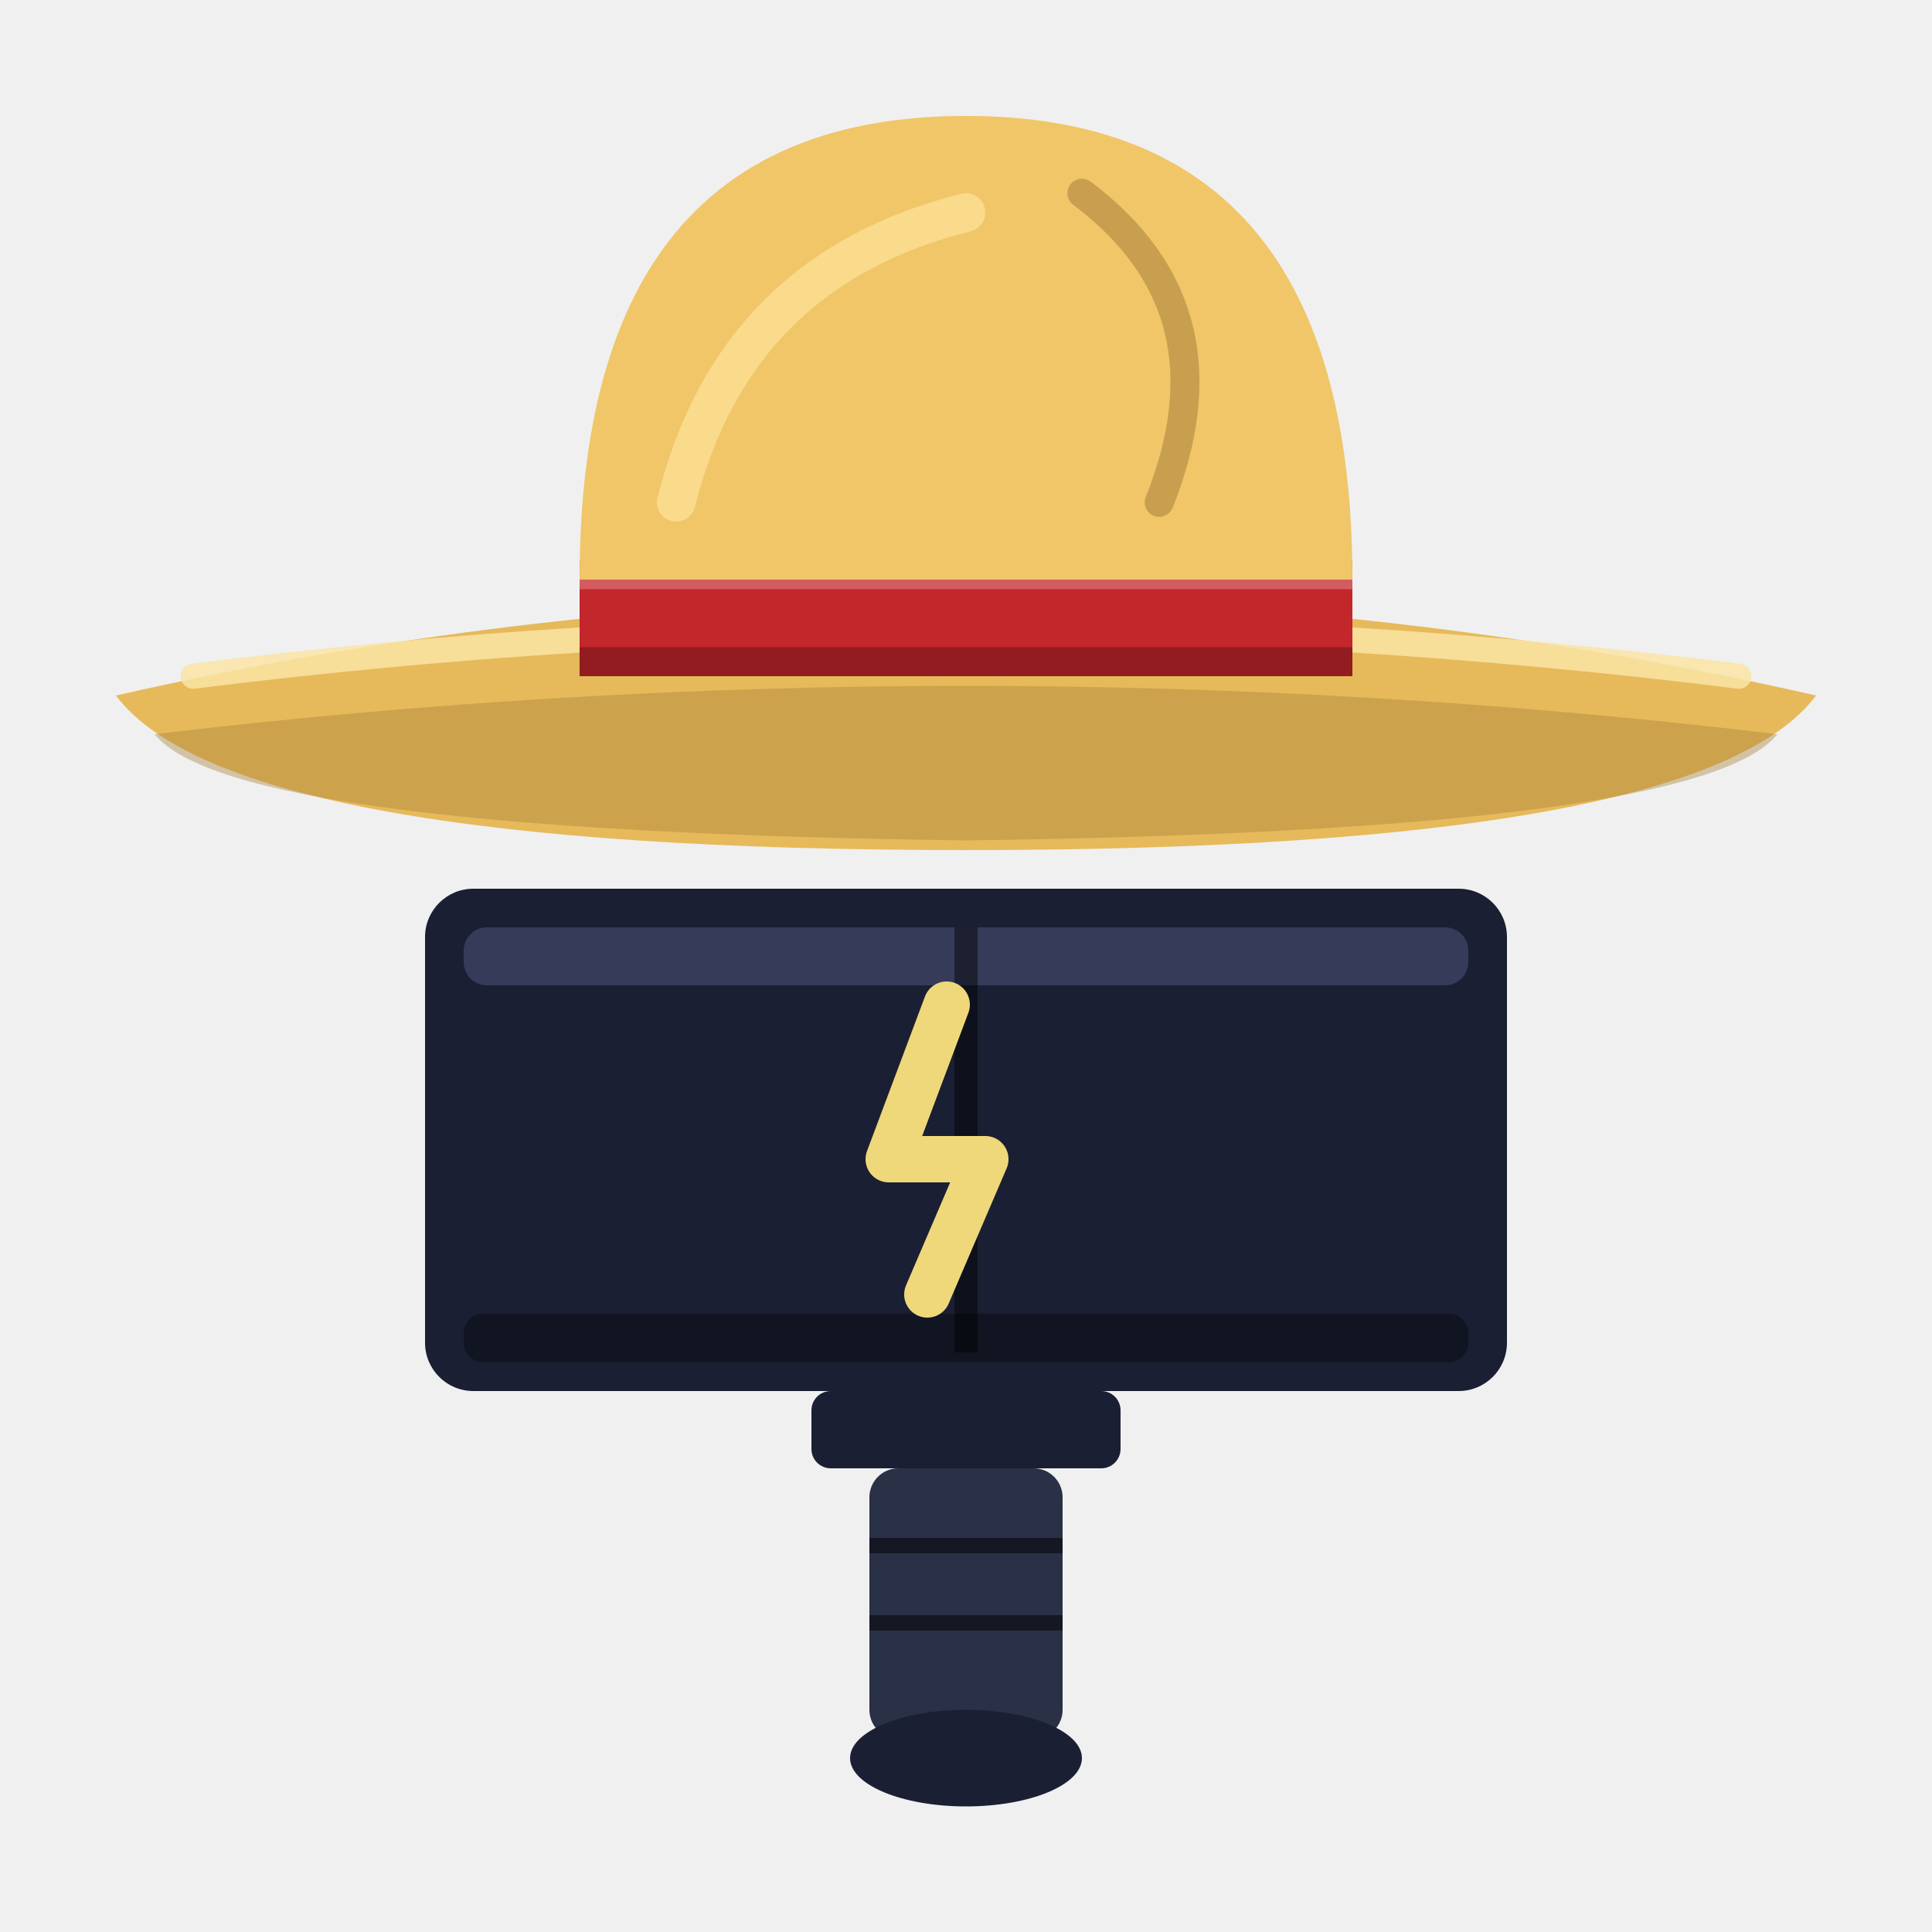
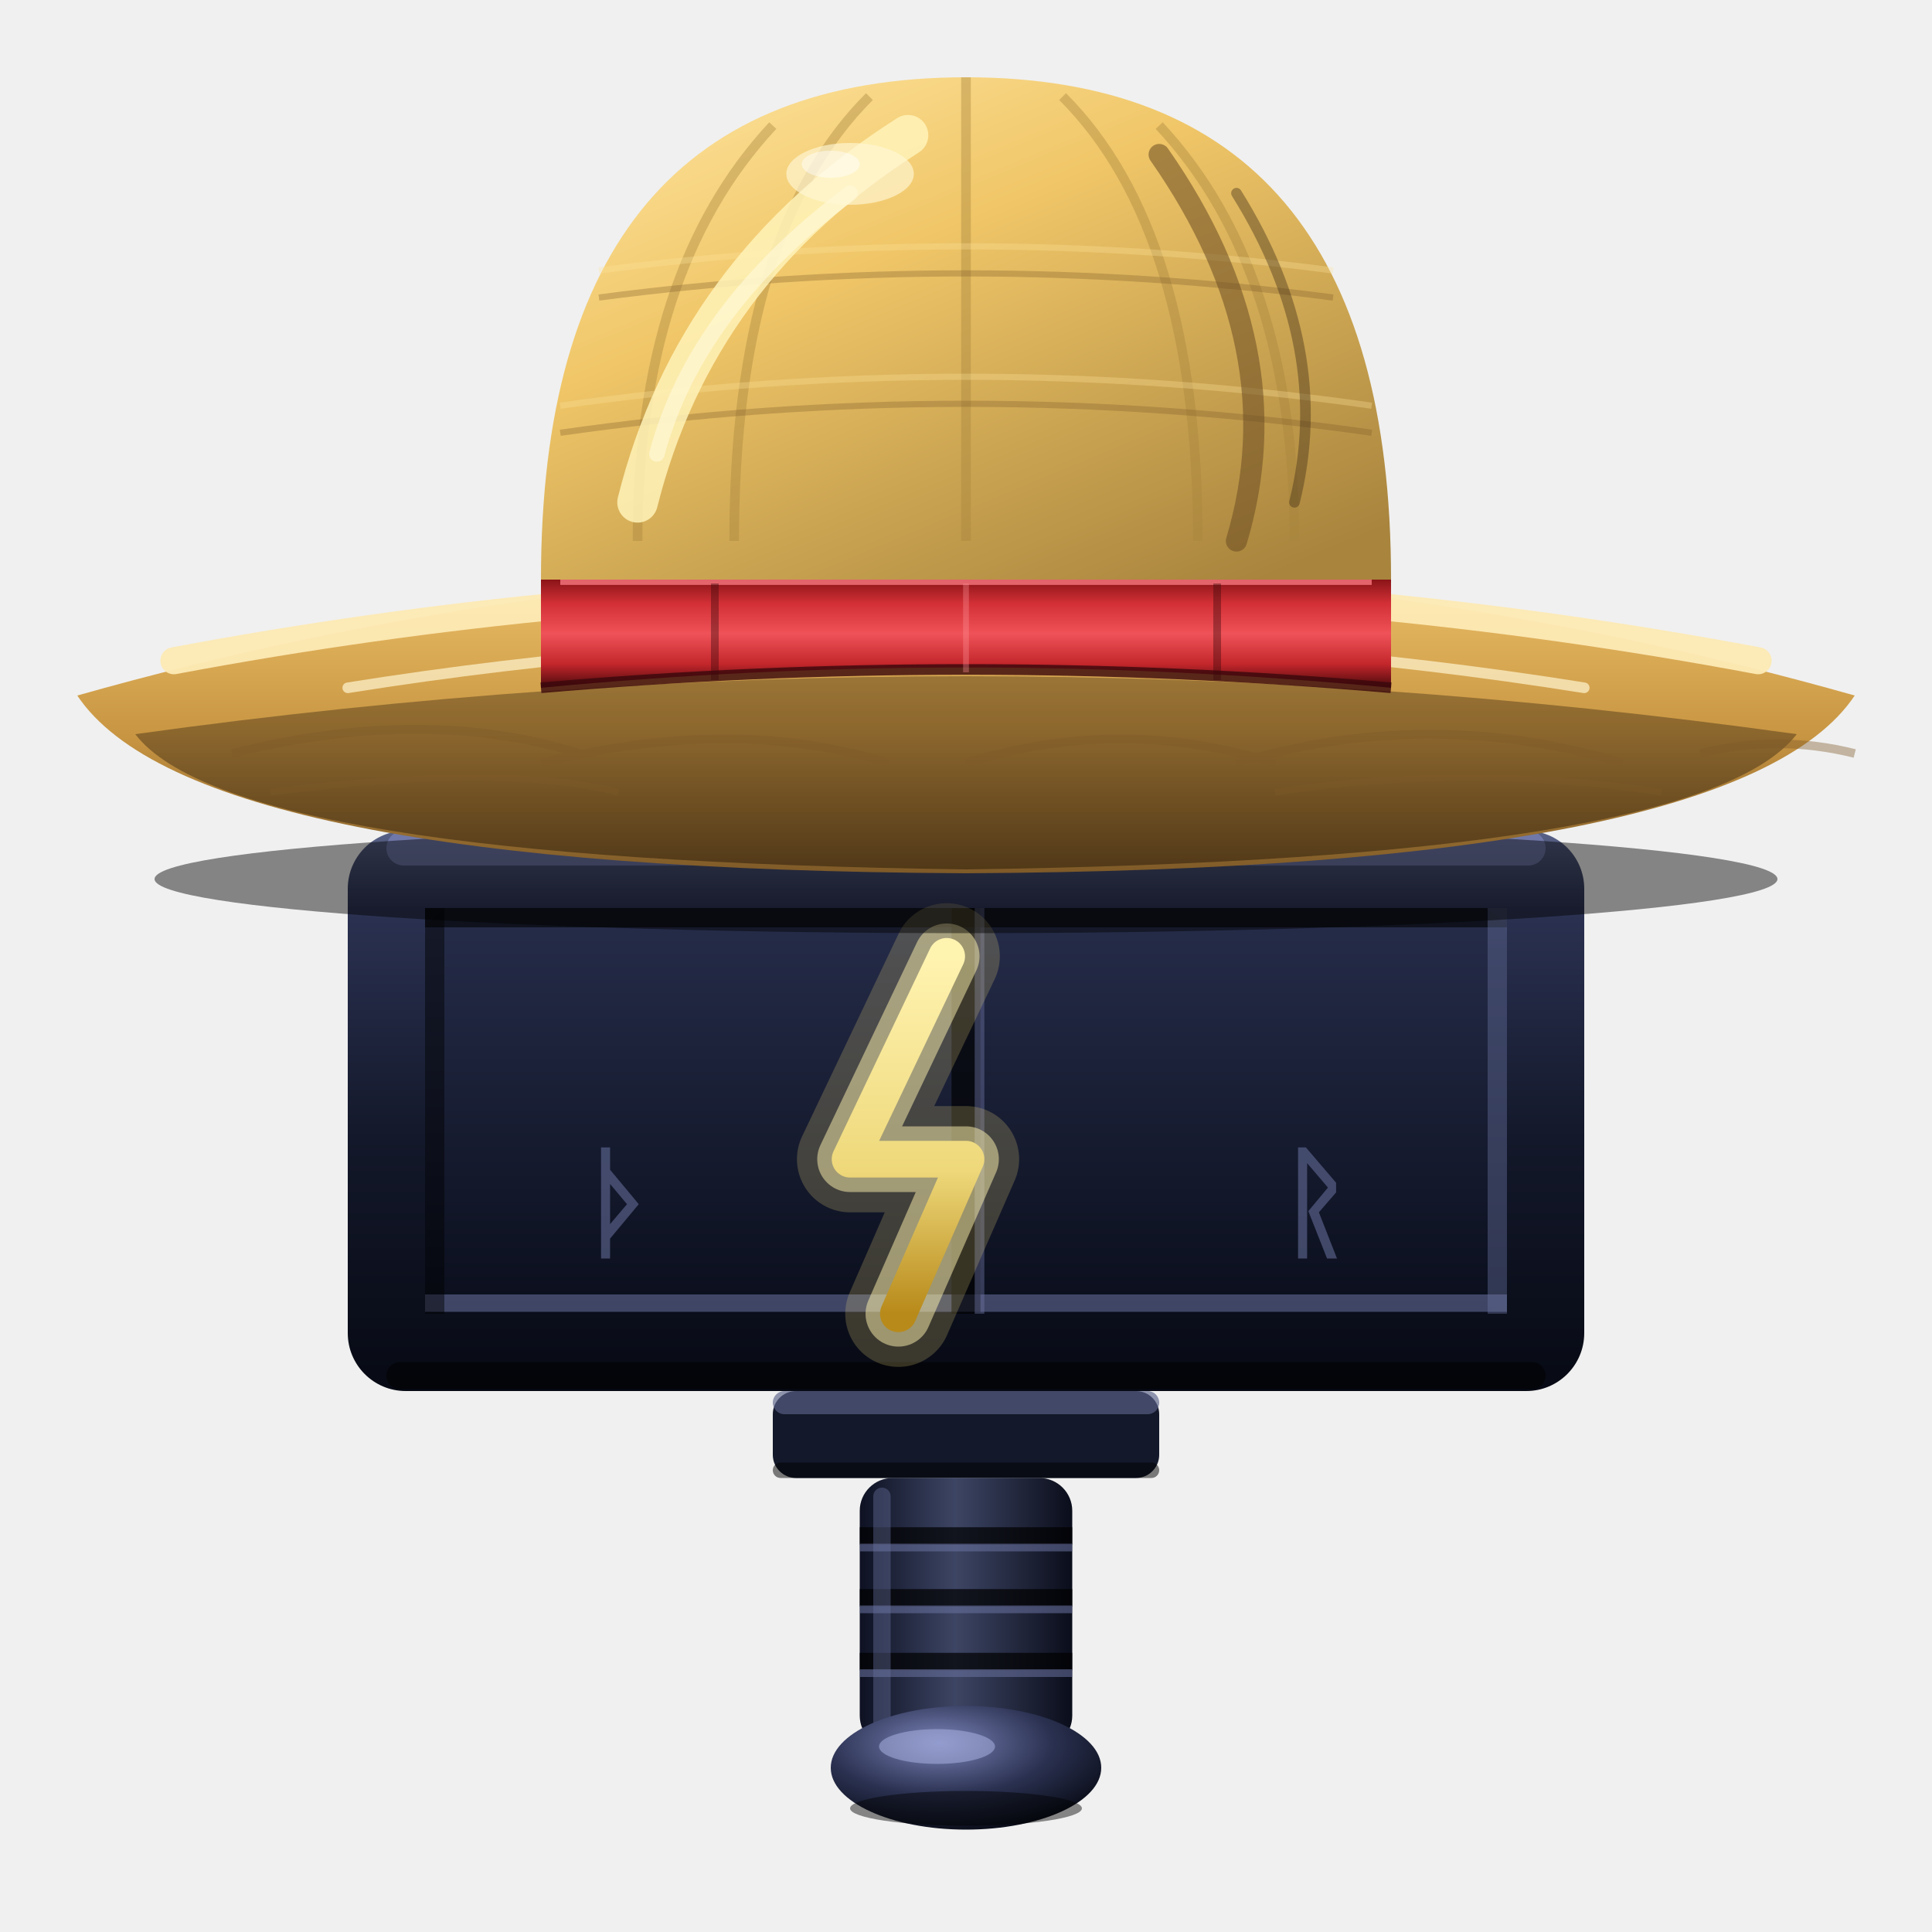
<svg xmlns="http://www.w3.org/2000/svg" viewBox="0 0 100 100" role="img" aria-label="Mjolnir hammer beneath Luffy's straw hat">
-   <rect x="22" y="46" width="56" height="26" rx="2.5" fill="#1a1f33" />
-   <rect x="24" y="48" width="52" height="3" rx="1.2" fill="#4a5278" opacity="0.55" />
-   <rect x="24" y="68" width="52" height="2.5" rx="1" fill="#000" opacity="0.35" />
-   <line x1="50" y1="48" x2="50" y2="70" stroke="#000" stroke-width="1.2" opacity="0.45" />
-   <path d="M 49 52 L 46 60 L 51 60 L 48 67" stroke="#eed87a" stroke-width="2.4" stroke-linecap="round" stroke-linejoin="round" fill="none" />
-   <rect x="42" y="72" width="16" height="4" rx="1" fill="#1a1f33" />
-   <rect x="45" y="76" width="10" height="14" rx="1.5" fill="#2a3046" />
-   <line x1="45" y1="80" x2="55" y2="80" stroke="#000" stroke-width="0.8" opacity="0.5" />
-   <line x1="45" y1="84" x2="55" y2="84" stroke="#000" stroke-width="0.8" opacity="0.5" />
-   <ellipse cx="50" cy="91" rx="6" ry="2.5" fill="#1a1f33" />
-   <path d="M 6 36 Q 50 26 94 36 Q 88 44 50 44 Q 12 44 6 36 Z" fill="#e6b95a" />
-   <path d="M 8 38 Q 50 33 92 38 Q 88 43 50 43.5 Q 12 43 8 38 Z" fill="#a5803a" opacity="0.4" />
-   <path d="M 10 35 Q 50 30 90 35" stroke="#fae4a5" stroke-width="1.3" stroke-linecap="round" fill="none" opacity="0.85" />
-   <rect x="30" y="29" width="40" height="6" fill="#c3262b" />
-   <rect x="30" y="29" width="40" height="1.5" fill="#fff" opacity="0.25" />
-   <rect x="30" y="33.5" width="40" height="1.5" fill="#000" opacity="0.25" />
-   <path d="M 30 30 Q 30 6 50 6 Q 70 6 70 30 Z" fill="#f0c668" />
-   <path d="M 35 26 Q 38 14 50 11" stroke="#fcdf94" stroke-width="2" stroke-linecap="round" fill="none" opacity="0.8" />
-   <path d="M 60 26 Q 64 16 56 10" stroke="#a5803a" stroke-width="1.5" stroke-linecap="round" fill="none" opacity="0.55" />
+   <defs>
+     <linearGradient id="strawCrown" x1="0.15" y1="0" x2="0.85" y2="1">
+       <stop offset="0%" stop-color="#fde29a" />
+       <stop offset="35%" stop-color="#f0c668" />
+       <stop offset="100%" stop-color="#a8843d" />
+     </linearGradient>
+     <linearGradient id="strawBrim" x1="0" y1="0" x2="0" y2="1">
+       <stop offset="0%" stop-color="#ecc068" />
+       <stop offset="55%" stop-color="#c89542" />
+       <stop offset="100%" stop-color="#7e5a28" />
+     </linearGradient>
+     <linearGradient id="strawBrimUnder" x1="0" y1="0" x2="0" y2="1">
+       <stop offset="0%" stop-color="#6b4d22" />
+       <stop offset="100%" stop-color="#2b1c0a" />
+     </linearGradient>
+     <linearGradient id="ribbon" x1="0" y1="0" x2="0" y2="1">
+       <stop offset="0%" stop-color="#8a1418" />
+       <stop offset="22%" stop-color="#d23036" />
+       <stop offset="50%" stop-color="#ef5258" />
+       <stop offset="78%" stop-color="#c3262b" />
+       <stop offset="100%" stop-color="#4a0a0d" />
+     </linearGradient>
+     <linearGradient id="hammerHead" x1="0" y1="0" x2="0" y2="1">
+       <stop offset="0%" stop-color="#5a6388" />
+       <stop offset="14%" stop-color="#2b3252" />
+       <stop offset="55%" stop-color="#13182a" />
+       <stop offset="100%" stop-color="#070a14" />
+     </linearGradient>
+     <linearGradient id="hammerFace" x1="0" y1="0" x2="0" y2="1">
+       <stop offset="0%" stop-color="#262d4a" />
+       <stop offset="100%" stop-color="#0a0e1c" />
+     </linearGradient>
+     <linearGradient id="handle" x1="0" y1="0" x2="1" y2="0">
+       <stop offset="0%" stop-color="#0d1122" />
+       <stop offset="45%" stop-color="#3d4564" />
+       <stop offset="100%" stop-color="#0a0d1a" />
+     </linearGradient>
+     <radialGradient id="pommel" cx="0.4" cy="0.3" r="0.75">
+       <stop offset="0%" stop-color="#7a83b8" />
+       <stop offset="55%" stop-color="#2b3252" />
+       <stop offset="100%" stop-color="#070a14" />
+     </radialGradient>
+     <linearGradient id="boltCore" x1="0" y1="0" x2="0" y2="1">
+       <stop offset="0%" stop-color="#fff3b0" />
+       <stop offset="60%" stop-color="#eed87a" />
+       <stop offset="100%" stop-color="#b88a1a" />
+     </linearGradient>
+   </defs>
+   <rect x="18" y="43" width="64" height="29" rx="3" fill="url(#hammerHead)" />
+   <rect x="22" y="47" width="56" height="21" rx="1.6" fill="url(#hammerFace)" />
+   <rect x="22" y="47" width="56" height="1" fill="#000" opacity="0.6" />
+   <rect x="22" y="67" width="56" height="0.9" fill="#6a72a0" opacity="0.55" />
+   <rect x="22" y="47" width="1" height="21" fill="#000" opacity="0.45" />
+   <rect x="77" y="47" width="1" height="21" fill="#6a72a0" opacity="0.4" />
+   <rect x="20" y="43" width="60" height="1.8" rx="0.9" fill="#7a83b8" opacity="0.7" />
+   <rect x="20" y="70.5" width="60" height="1.4" rx="0.7" fill="#000" opacity="0.55" />
+   <line x1="50" y1="47" x2="50" y2="68" stroke="#000" stroke-width="1.5" opacity="0.65" />
+   <line x1="50.7" y1="47" x2="50.7" y2="68" stroke="#6a72a0" stroke-width="0.5" opacity="0.45" />
+   <path d="M 49 49.5 L 44 60 L 50 60 L 46.5 68" stroke="#eed87a" stroke-width="5.5" stroke-linecap="round" stroke-linejoin="round" fill="none" opacity="0.22" />
+   <path d="M 49 49.5 L 44 60 L 50 60 L 46.5 68" stroke="#fff3b0" stroke-width="3.4" stroke-linecap="round" stroke-linejoin="round" fill="none" opacity="0.5" />
+   <path d="M 49 49.5 L 44 60 L 50 60 L 46.5 68" stroke="url(#boltCore)" stroke-width="1.9" stroke-linecap="round" stroke-linejoin="round" fill="none" />
+   <text x="32" y="64.5" font-size="6.2" font-weight="900" font-family="serif" fill="#6a72a0" opacity="0.55" text-anchor="middle">ᚦ</text>
+   <text x="68" y="64.5" font-size="6.2" font-weight="900" font-family="serif" fill="#6a72a0" opacity="0.55" text-anchor="middle">ᚱ</text>
+   <rect x="40" y="72" width="20" height="4.5" rx="1.2" fill="#13182a" />
+   <rect x="40" y="72" width="20" height="1.2" rx="0.6" fill="#5a6388" opacity="0.65" />
+   <rect x="40" y="75.7" width="20" height="0.8" rx="0.4" fill="#000" opacity="0.5" />
+   <rect x="44.5" y="76.5" width="11" height="14" rx="1.7" fill="url(#handle)" />
+   <line x1="44.5" y1="79.5" x2="55.5" y2="79.5" stroke="#000" stroke-width="0.9" opacity="0.7" />
+   <line x1="44.5" y1="80.1" x2="55.5" y2="80.1" stroke="#6a72a0" stroke-width="0.4" opacity="0.55" />
+   <line x1="44.5" y1="82.7" x2="55.5" y2="82.7" stroke="#000" stroke-width="0.9" opacity="0.7" />
+   <line x1="44.5" y1="83.3" x2="55.5" y2="83.3" stroke="#6a72a0" stroke-width="0.4" opacity="0.55" />
+   <line x1="44.5" y1="86" x2="55.5" y2="86" stroke="#000" stroke-width="0.9" opacity="0.7" />
+   <line x1="44.5" y1="86.6" x2="55.5" y2="86.6" stroke="#6a72a0" stroke-width="0.4" opacity="0.55" />
+   <rect x="45.2" y="77" width="0.9" height="13" rx="0.45" fill="#6a72a0" opacity="0.4" />
+   <ellipse cx="50" cy="91.5" rx="7" ry="3.2" fill="url(#pommel)" />
+   <ellipse cx="48.5" cy="90.4" rx="3" ry="0.9" fill="#a8b1e0" opacity="0.55" />
+   <ellipse cx="50" cy="93.6" rx="6" ry="0.9" fill="#000" opacity="0.45" />
+   <ellipse cx="50" cy="45.5" rx="42" ry="2.8" fill="#000" opacity="0.45" />
+   <path d="M 4 36 Q 50 23 96 36 Q 90 45 50 45.2 Q 10 45 4 36 Z" fill="url(#strawBrim)" />
+   <path d="M 7 38 Q 50 32 93 38 Q 88 44.5 50 45 Q 12 44.5 7 38 Z" fill="url(#strawBrimUnder)" opacity="0.55" />
+   <path d="M 9 34.2 Q 50 26.5 91 34.2" stroke="#fdeab5" stroke-width="1.4" stroke-linecap="round" fill="none" opacity="0.95" />
+   <path d="M 18 35.6 Q 50 30.5 82 35.6" stroke="#fff5d0" stroke-width="0.55" stroke-linecap="round" fill="none" opacity="0.7" />
+   <g stroke="#7e5a28" stroke-width="0.45" fill="none" opacity="0.4">
+     <path d="M 12 39 Q 22 36.5 30 39" />
+     <path d="M 28 39.5 Q 38 37 46 39.5" />
+     <path d="M 50 39.5 Q 58 37 66 39.5" />
+     <path d="M 64 39.5 Q 74 36.5 84 39.5" />
+     <path d="M 88 39 Q 92 38 96 39" />
+   </g>
+   <g stroke="#7e5a28" stroke-width="0.35" fill="none" opacity="0.3">
+     <path d="M 14 41 Q 26 39.5 32 41" />
+     <path d="M 66 41 Q 76 39.5 86 41" />
+   </g>
+   <path d="M 28 30 L 72 30 L 72 35.6 Q 50 33.5 28 35.6 Z" fill="url(#ribbon)" />
+   <line x1="29" y1="30" x2="71" y2="30" stroke="#ff7d85" stroke-width="0.55" opacity="0.75" />
+   <path d="M 28 35.6 Q 50 33.7 72 35.6" stroke="#3a080b" stroke-width="0.55" fill="none" opacity="0.8" />
+   <line x1="37" y1="30.2" x2="37" y2="35.2" stroke="#3a080b" stroke-width="0.4" opacity="0.4" />
+   <line x1="63" y1="30.2" x2="63" y2="35.2" stroke="#3a080b" stroke-width="0.4" opacity="0.4" />
+   <line x1="50" y1="30.2" x2="50" y2="34.8" stroke="#ff9398" stroke-width="0.3" opacity="0.35" />
+   <path d="M 28 30 Q 28 4 50 4 Q 72 4 72 30 Z" fill="url(#strawCrown)" />
+   <g stroke="#a8843d" stroke-width="0.5" fill="none" opacity="0.4">
+     <path d="M 33 28 Q 33 14 40 6.5" />
+     <path d="M 38 28 Q 38 12 45 5" />
+     <path d="M 50 28 Q 50 9 50 4" />
+     <path d="M 62 28 Q 62 12 55 5" />
+     <path d="M 67 28 Q 67 14 60 6.5" />
+   </g>
+   <g stroke="#fde29a" stroke-width="0.32" fill="none" opacity="0.32">
+     <path d="M 31 14 Q 50 11.5 69 14" />
+     <path d="M 29 21 Q 50 18 71 21" />
+   </g>
+   <g stroke="#7e5a28" stroke-width="0.32" fill="none" opacity="0.32">
+     <path d="M 31 15.4 Q 50 12.9 69 15.4" />
+     <path d="M 29 22.4 Q 50 19.4 71 22.4" />
+   </g>
+   <path d="M 33 26 Q 36 14 47 7" stroke="#fff3b9" stroke-width="2.1" stroke-linecap="round" fill="none" opacity="0.85" />
+   <path d="M 34 23.5 Q 36 16 44 10" stroke="#fff8d6" stroke-width="0.8" stroke-linecap="round" fill="none" opacity="0.7" />
+   <path d="M 64 28 Q 67 18 60 8" stroke="#6b4d22" stroke-width="1.1" stroke-linecap="round" fill="none" opacity="0.55" />
+   <path d="M 67 26 Q 69 18 64 10" stroke="#3d2a13" stroke-width="0.55" stroke-linecap="round" fill="none" opacity="0.4" />
+   <ellipse cx="44" cy="9" rx="3.3" ry="1.6" fill="#fff8d6" opacity="0.65" />
+   <ellipse cx="43" cy="8.5" rx="1.5" ry="0.7" fill="#ffffff" opacity="0.45" />
</svg>
